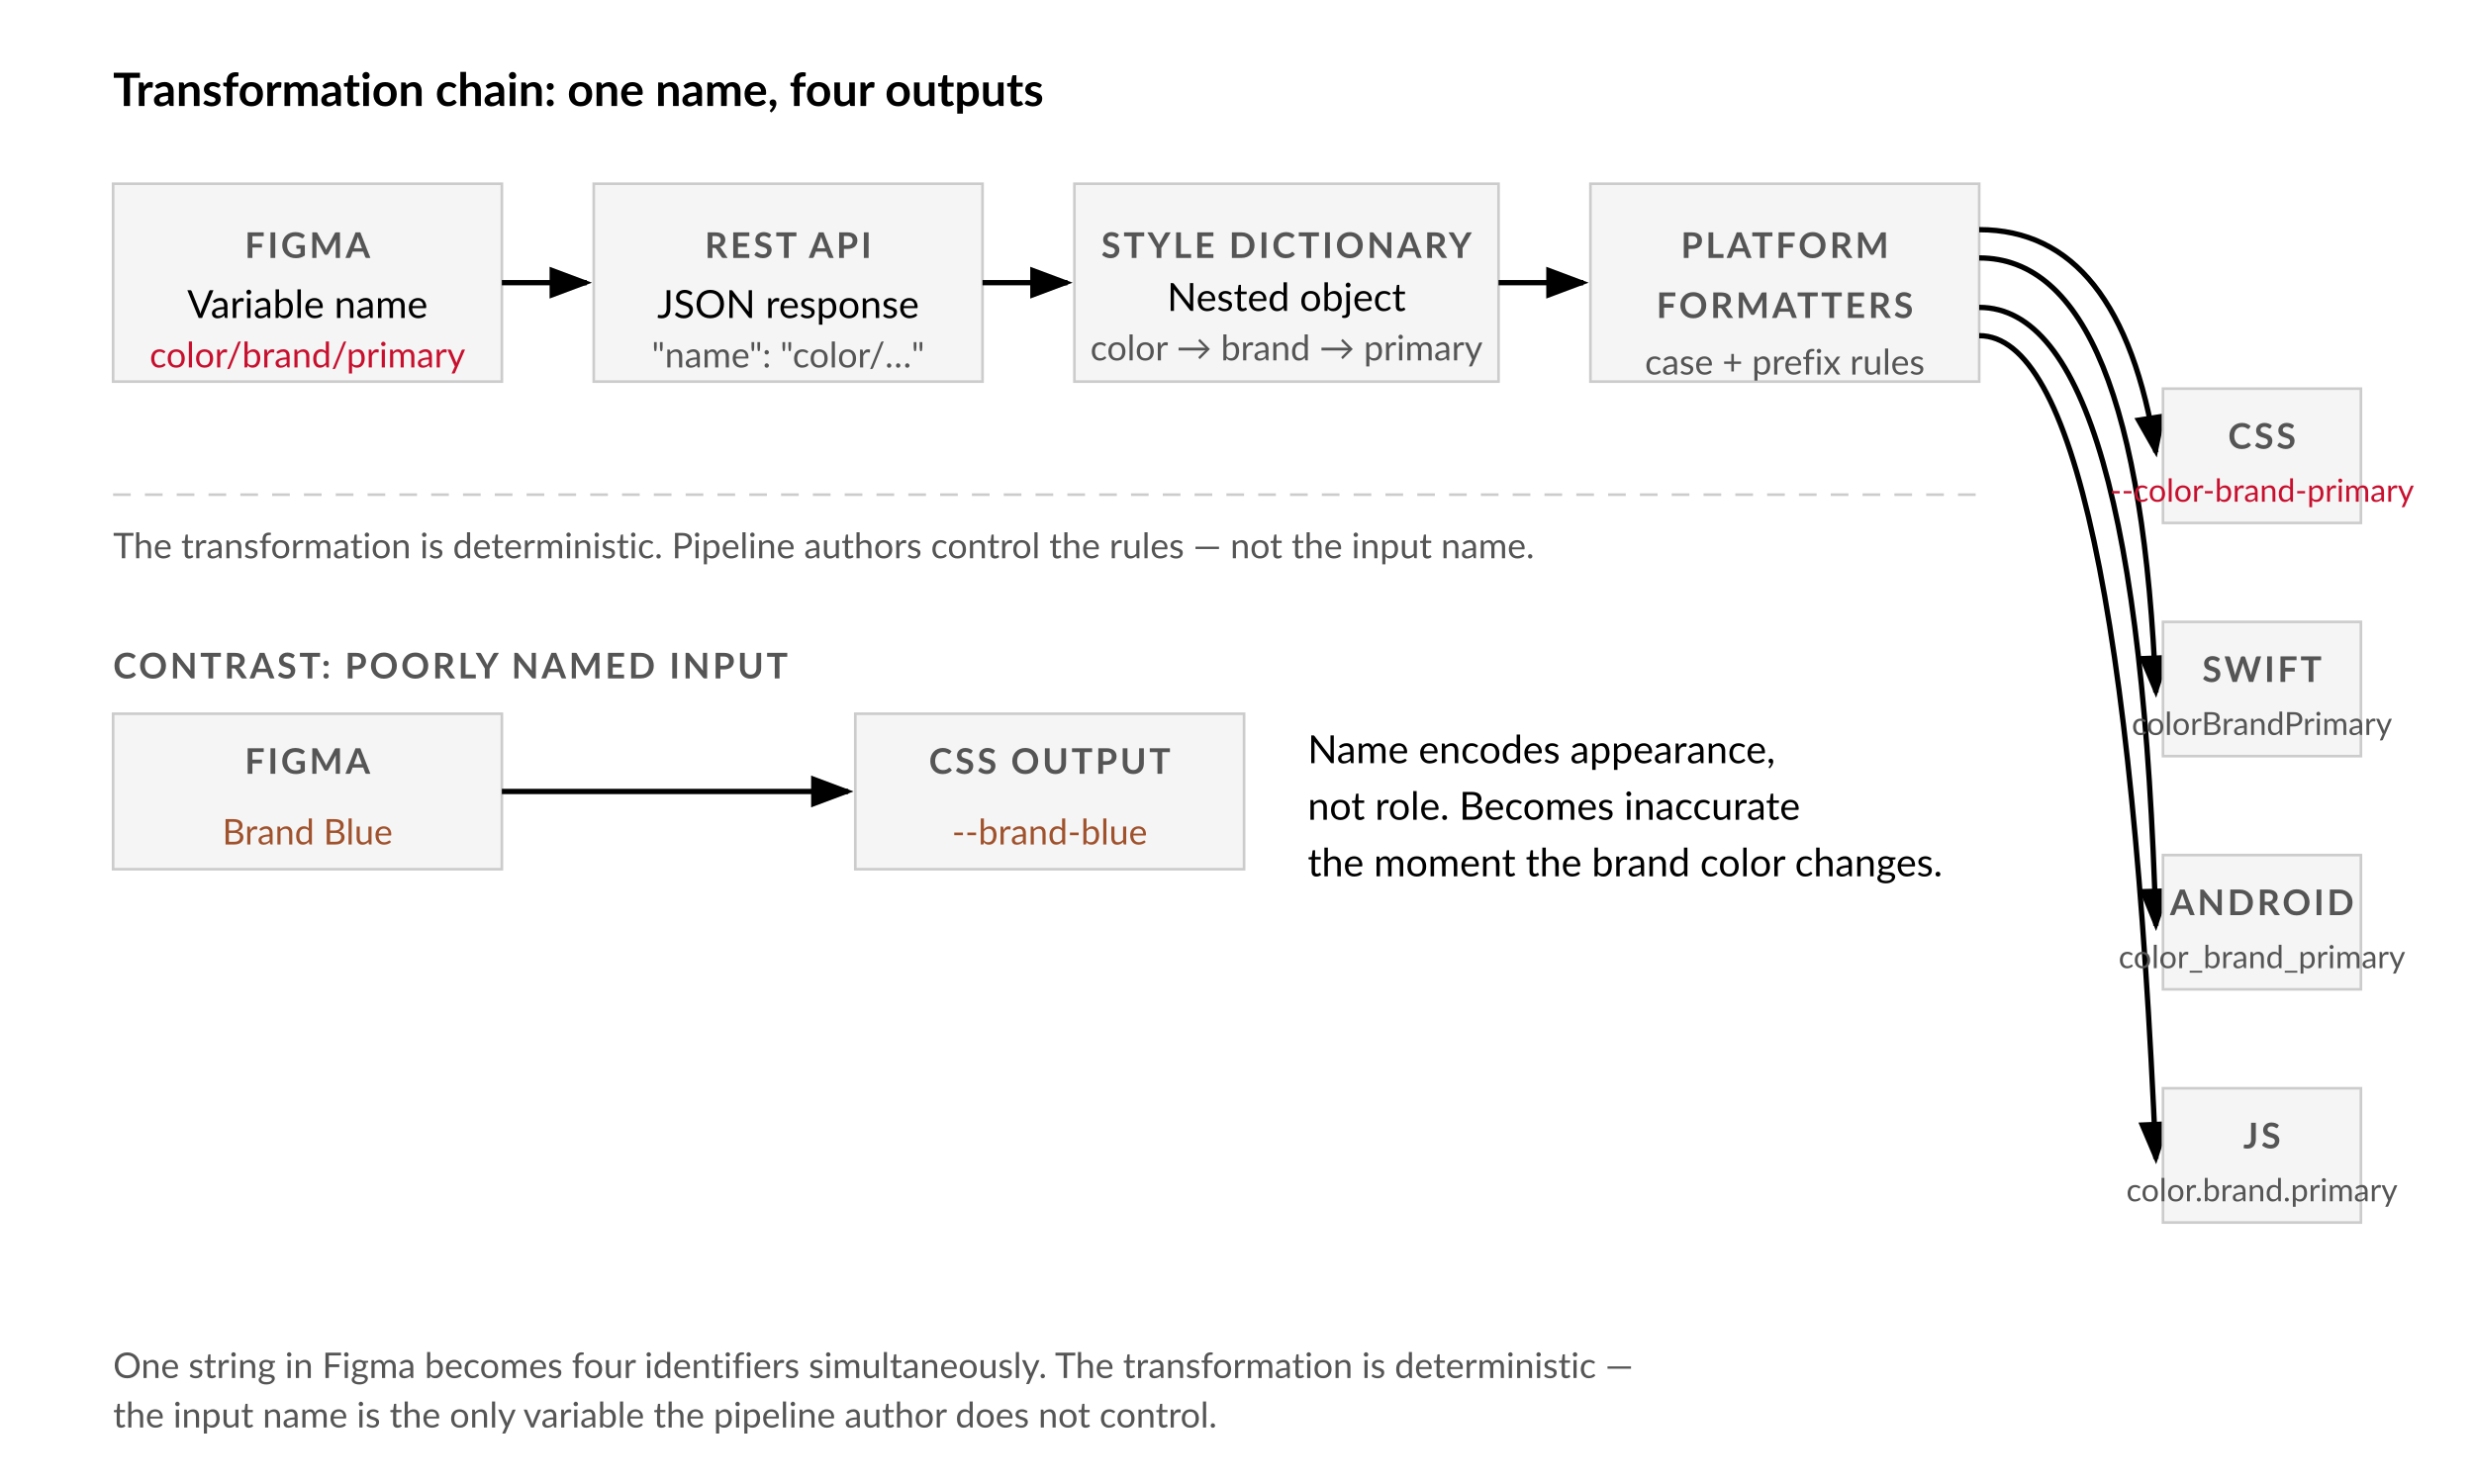
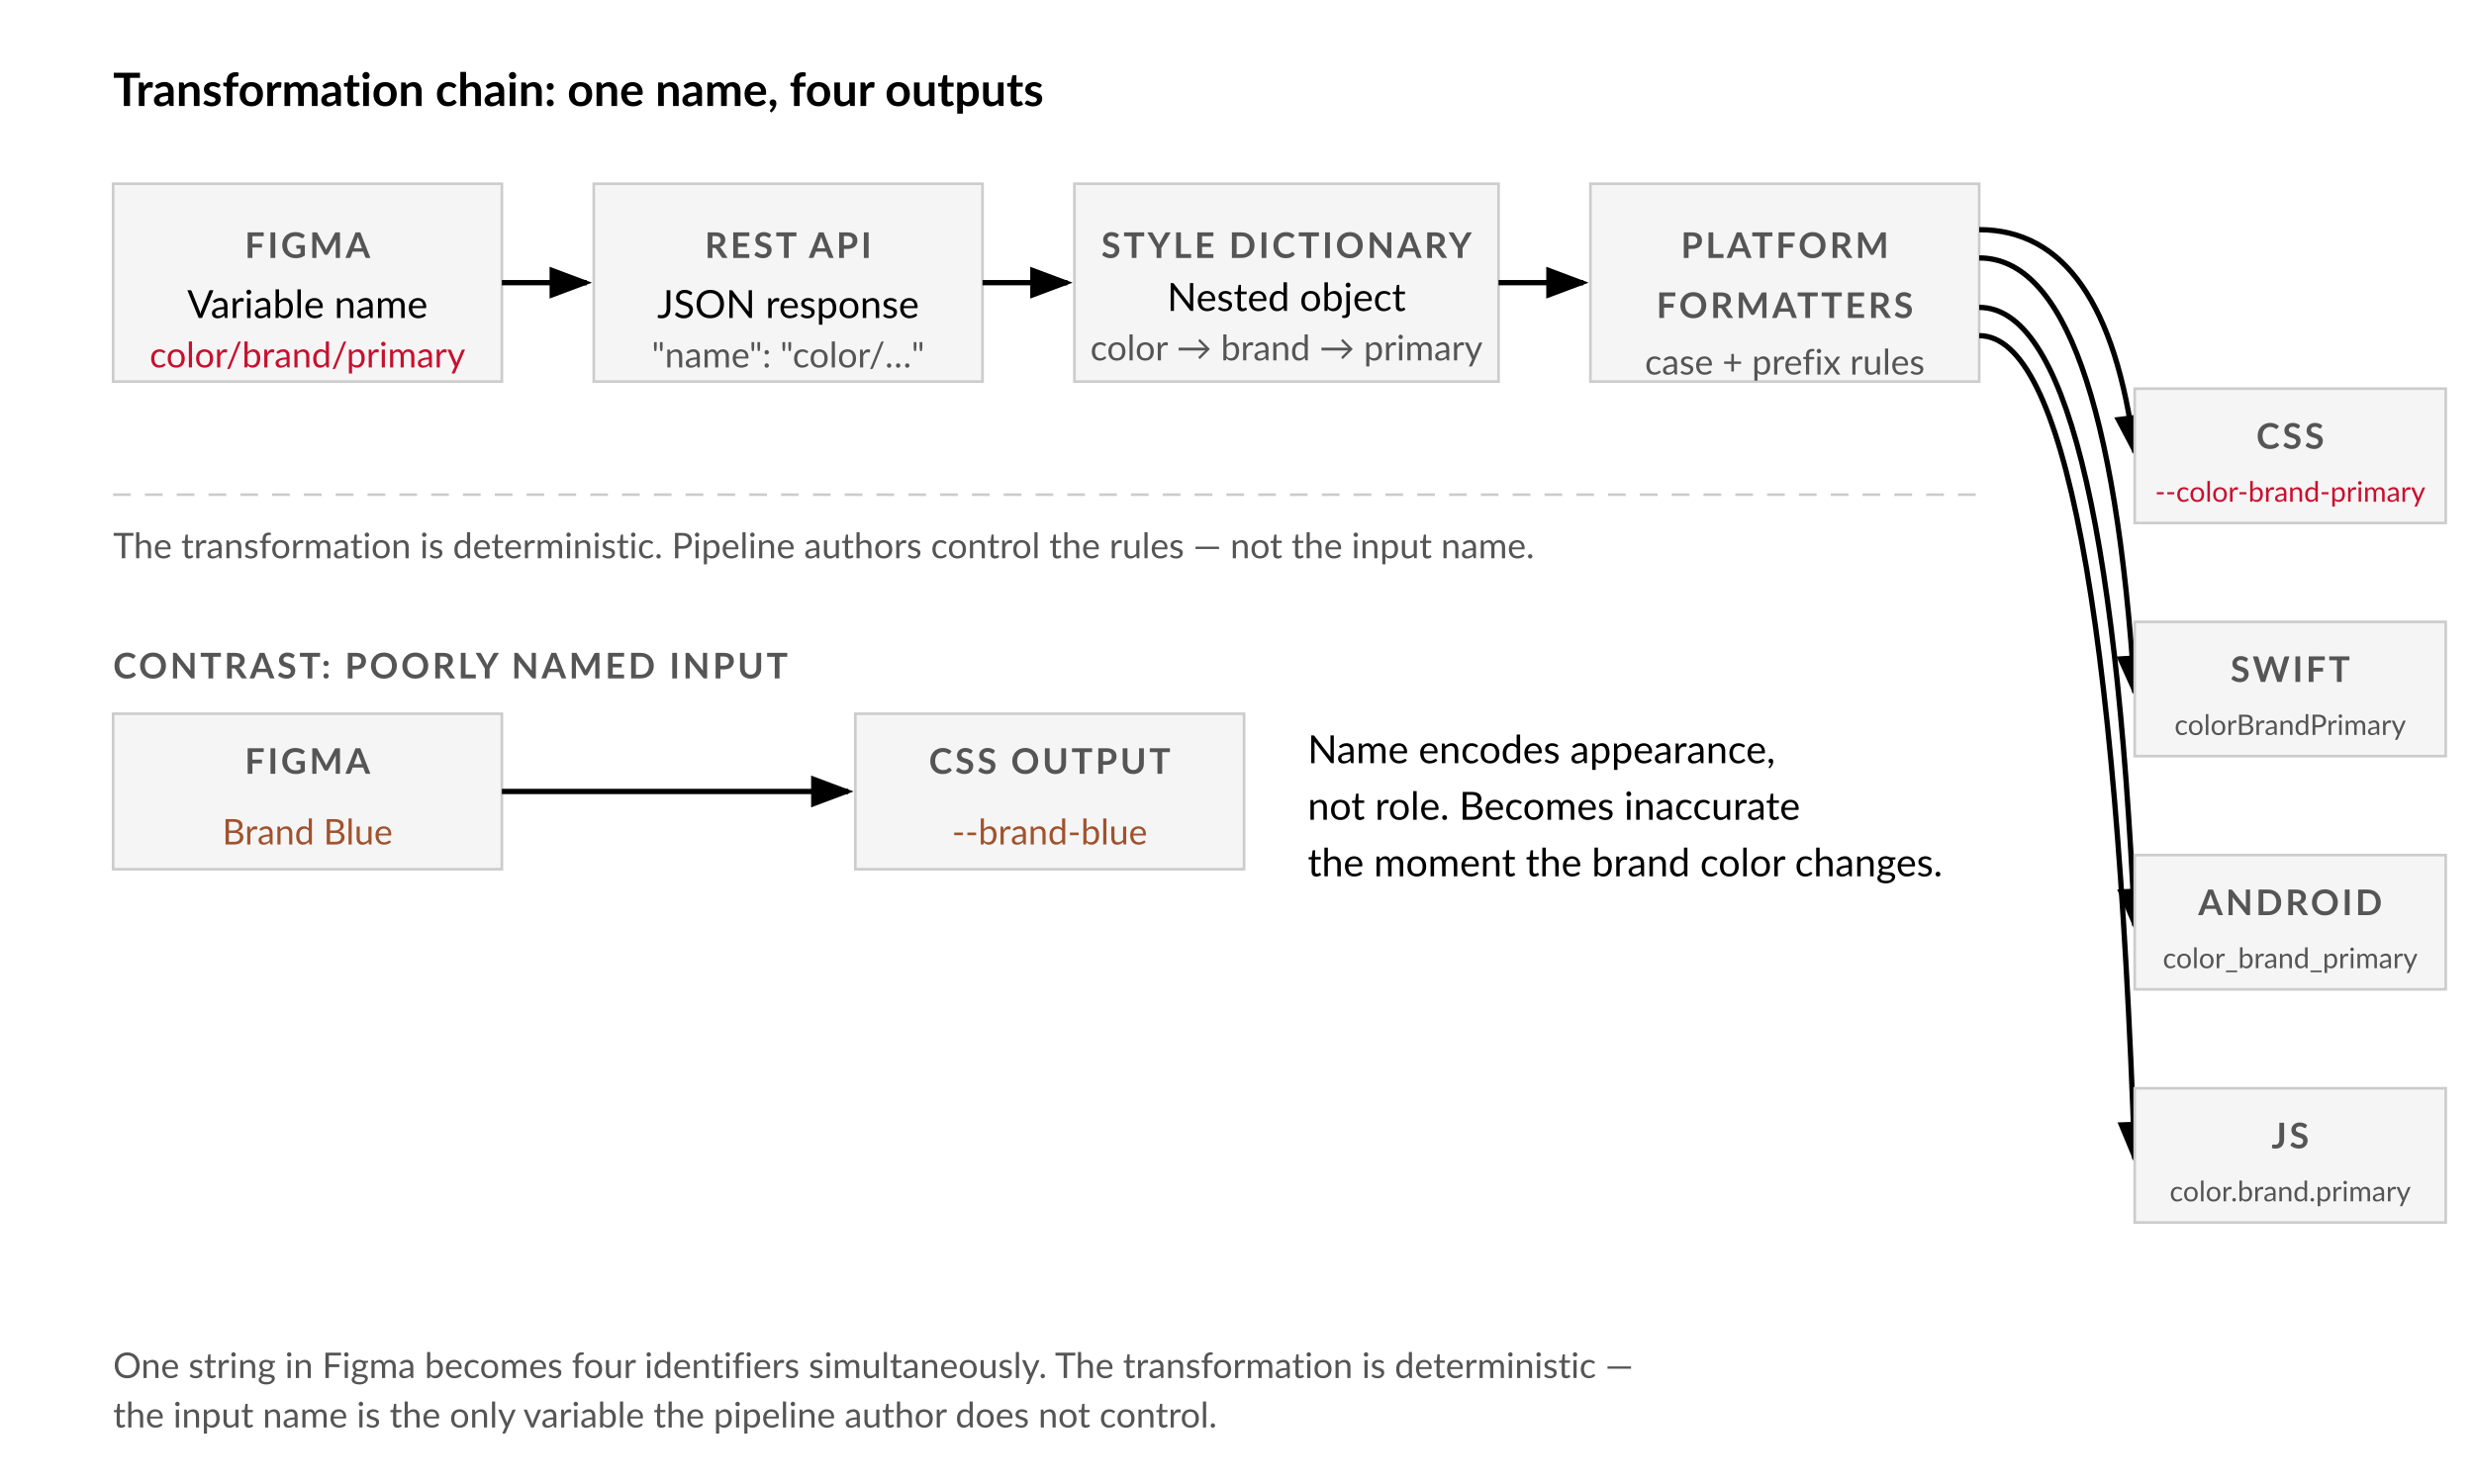
<svg xmlns="http://www.w3.org/2000/svg" viewBox="0 0 700 420" role="img" aria-labelledby="fig01-title fig01-desc">
  <defs>
    <marker id="arrow" markerWidth="8" markerHeight="6" refX="7" refY="3" orient="auto">
      <polygon points="0 0, 8 3, 0 6" fill="#000000" />
    </marker>
  </defs>
  <rect width="700" height="420" fill="#FFFFFF" />
  <text x="32" y="30" font-family="'Real Head Pro','FF Real',Lato,sans-serif" font-size="13" font-weight="700" fill="#000000">Transformation chain: one name, four outputs</text>
  <rect x="32" y="52" width="110" height="56" fill="#F5F5F5" stroke="#CCCCCC" stroke-width="0.75" />
  <text x="87" y="73" font-family="'Real Head Pro','FF Real',Lato,sans-serif" font-size="10" font-weight="700" fill="#555555" text-anchor="middle" letter-spacing="0.08em">FIGMA</text>
  <text x="87" y="90" font-family="'Real Head Pro','FF Real',Lato,sans-serif" font-size="11" fill="#000000" text-anchor="middle">Variable name</text>
  <text x="87" y="104" font-family="'Real Head Pro','FF Real',Lato,sans-serif" font-size="10" fill="#C8102E" text-anchor="middle">color/brand/primary</text>
  <line x1="142" y1="80" x2="166" y2="80" stroke="#000000" stroke-width="1.5" fill="none" marker-end="url(#arrow)" />
  <rect x="168" y="52" width="110" height="56" fill="#F5F5F5" stroke="#CCCCCC" stroke-width="0.75" />
  <text x="223" y="73" font-family="'Real Head Pro','FF Real',Lato,sans-serif" font-size="10" font-weight="700" fill="#555555" text-anchor="middle" letter-spacing="0.08em">REST API</text>
  <text x="223" y="90" font-family="'Real Head Pro','FF Real',Lato,sans-serif" font-size="11" fill="#000000" text-anchor="middle">JSON response</text>
  <text x="223" y="104" font-family="'Real Head Pro','FF Real',Lato,sans-serif" font-size="10" fill="#555555" text-anchor="middle">"name": "color/…"</text>
  <line x1="278" y1="80" x2="302" y2="80" stroke="#000000" stroke-width="1.5" fill="none" marker-end="url(#arrow)" />
  <rect x="304" y="52" width="120" height="56" fill="#F5F5F5" stroke="#CCCCCC" stroke-width="0.75" />
  <text x="364" y="73" font-family="'Real Head Pro','FF Real',Lato,sans-serif" font-size="10" font-weight="700" fill="#555555" text-anchor="middle" letter-spacing="0.08em">STYLE DICTIONARY</text>
  <text x="364" y="88" font-family="'Real Head Pro','FF Real',Lato,sans-serif" font-size="11" fill="#000000" text-anchor="middle">Nested object</text>
  <text x="364" y="102" font-family="'Real Head Pro','FF Real',Lato,sans-serif" font-size="10" fill="#555555" text-anchor="middle">color → brand → primary</text>
  <line x1="424" y1="80" x2="448" y2="80" stroke="#000000" stroke-width="1.5" fill="none" marker-end="url(#arrow)" />
  <rect x="450" y="52" width="110" height="56" fill="#F5F5F5" stroke="#CCCCCC" stroke-width="0.75" />
  <text x="505" y="73" font-family="'Real Head Pro','FF Real',Lato,sans-serif" font-size="10" font-weight="700" fill="#555555" text-anchor="middle" letter-spacing="0.08em">PLATFORM</text>
  <text x="505" y="90" font-family="'Real Head Pro','FF Real',Lato,sans-serif" font-size="10" font-weight="700" fill="#555555" text-anchor="middle" letter-spacing="0.08em">FORMATTERS</text>
  <text x="505" y="106" font-family="'Real Head Pro','FF Real',Lato,sans-serif" font-size="10" fill="#555555" text-anchor="middle">case + prefix rules</text>
-   <path d="M560,65 Q600,65 610,128" stroke="#000000" stroke-width="1.5" fill="none" marker-end="url(#arrow)" />
-   <path d="M560,73 Q605,73 610,196" stroke="#000000" stroke-width="1.5" fill="none" marker-end="url(#arrow)" />
-   <path d="M560,87 Q605,87 610,262" stroke="#000000" stroke-width="1.5" fill="none" marker-end="url(#arrow)" />
-   <path d="M560,95 Q600,95 610,328" stroke="#000000" stroke-width="1.5" fill="none" marker-end="url(#arrow)" />
-   <rect x="612" y="110" width="56" height="38" fill="#F5F5F5" stroke="#CCCCCC" stroke-width="0.75" />
-   <text x="640" y="127" font-family="'Real Head Pro','FF Real',Lato,sans-serif" font-size="10" font-weight="700" fill="#555555" text-anchor="middle" letter-spacing="0.08em">CSS</text>
-   <text x="640" y="142" font-family="'Real Head Pro','FF Real',Lato,sans-serif" font-size="9" fill="#C8102E" text-anchor="middle">--color-brand-primary</text>
-   <rect x="612" y="176" width="56" height="38" fill="#F5F5F5" stroke="#CCCCCC" stroke-width="0.75" />
-   <text x="640" y="193" font-family="'Real Head Pro','FF Real',Lato,sans-serif" font-size="10" font-weight="700" fill="#555555" text-anchor="middle" letter-spacing="0.08em">SWIFT</text>
-   <text x="640" y="208" font-family="'Real Head Pro','FF Real',Lato,sans-serif" font-size="9" fill="#555555" text-anchor="middle">colorBrandPrimary</text>
-   <rect x="612" y="242" width="56" height="38" fill="#F5F5F5" stroke="#CCCCCC" stroke-width="0.75" />
-   <text x="640" y="259" font-family="'Real Head Pro','FF Real',Lato,sans-serif" font-size="10" font-weight="700" fill="#555555" text-anchor="middle" letter-spacing="0.08em">ANDROID</text>
-   <text x="640" y="274" font-family="'Real Head Pro','FF Real',Lato,sans-serif" font-size="9" fill="#555555" text-anchor="middle">color_brand_primary</text>
-   <rect x="612" y="308" width="56" height="38" fill="#F5F5F5" stroke="#CCCCCC" stroke-width="0.75" />
-   <text x="640" y="325" font-family="'Real Head Pro','FF Real',Lato,sans-serif" font-size="10" font-weight="700" fill="#555555" text-anchor="middle" letter-spacing="0.08em">JS</text>
-   <text x="640" y="340" font-family="'Real Head Pro','FF Real',Lato,sans-serif" font-size="9" fill="#555555" text-anchor="middle">color.brand.primary</text>
+   <path d="M560,65 Q596,65 604,128" stroke="#000000" stroke-width="1.5" fill="none" marker-end="url(#arrow)" />
+   <path d="M560,73 Q596,73 604,196" stroke="#000000" stroke-width="1.5" fill="none" marker-end="url(#arrow)" />
+   <path d="M560,87 Q596,87 604,262" stroke="#000000" stroke-width="1.5" fill="none" marker-end="url(#arrow)" />
+   <path d="M560,95 Q596,95 604,328" stroke="#000000" stroke-width="1.5" fill="none" marker-end="url(#arrow)" />
+   <rect x="604" y="110" width="88" height="38" fill="#F5F5F5" stroke="#CCCCCC" stroke-width="0.75" />
+   <text x="648" y="127" font-family="'Real Head Pro','FF Real',Lato,sans-serif" font-size="10" font-weight="700" fill="#555555" text-anchor="middle" letter-spacing="0.08em">CSS</text>
+   <text x="648" y="142" font-family="'Real Head Pro','FF Real',Lato,sans-serif" font-size="8" fill="#C8102E" text-anchor="middle">--color-brand-primary</text>
+   <rect x="604" y="176" width="88" height="38" fill="#F5F5F5" stroke="#CCCCCC" stroke-width="0.75" />
+   <text x="648" y="193" font-family="'Real Head Pro','FF Real',Lato,sans-serif" font-size="10" font-weight="700" fill="#555555" text-anchor="middle" letter-spacing="0.08em">SWIFT</text>
+   <text x="648" y="208" font-family="'Real Head Pro','FF Real',Lato,sans-serif" font-size="8" fill="#555555" text-anchor="middle">colorBrandPrimary</text>
+   <rect x="604" y="242" width="88" height="38" fill="#F5F5F5" stroke="#CCCCCC" stroke-width="0.75" />
+   <text x="648" y="259" font-family="'Real Head Pro','FF Real',Lato,sans-serif" font-size="10" font-weight="700" fill="#555555" text-anchor="middle" letter-spacing="0.08em">ANDROID</text>
+   <text x="648" y="274" font-family="'Real Head Pro','FF Real',Lato,sans-serif" font-size="8" fill="#555555" text-anchor="middle">color_brand_primary</text>
+   <rect x="604" y="308" width="88" height="38" fill="#F5F5F5" stroke="#CCCCCC" stroke-width="0.75" />
+   <text x="648" y="325" font-family="'Real Head Pro','FF Real',Lato,sans-serif" font-size="10" font-weight="700" fill="#555555" text-anchor="middle" letter-spacing="0.08em">JS</text>
+   <text x="648" y="340" font-family="'Real Head Pro','FF Real',Lato,sans-serif" font-size="8" fill="#555555" text-anchor="middle">color.brand.primary</text>
  <line x1="32" y1="140" x2="560" y2="140" stroke="#CCCCCC" stroke-width="0.75" stroke-dasharray="5 4" />
  <text x="32" y="158" font-family="'Real Head Pro','FF Real',Lato,sans-serif" font-size="10" fill="#555555">The transformation is deterministic. Pipeline authors control the rules — not the input name.</text>
  <text x="32" y="192" font-family="'Real Head Pro','FF Real',Lato,sans-serif" font-size="10" font-weight="700" fill="#555555" letter-spacing="0.08em">CONTRAST: POORLY NAMED INPUT</text>
  <rect x="32" y="202" width="110" height="44" fill="#F5F5F5" stroke="#CCCCCC" stroke-width="0.75" />
  <text x="87" y="219" font-family="'Real Head Pro','FF Real',Lato,sans-serif" font-size="10" font-weight="700" fill="#555555" text-anchor="middle" letter-spacing="0.08em">FIGMA</text>
  <text x="87" y="239" font-family="'Real Head Pro','FF Real',Lato,sans-serif" font-size="10" fill="#A0522D" text-anchor="middle">Brand Blue</text>
  <line x1="142" y1="224" x2="240" y2="224" stroke="#000000" stroke-width="1.5" fill="none" marker-end="url(#arrow)" />
  <rect x="242" y="202" width="110" height="44" fill="#F5F5F5" stroke="#CCCCCC" stroke-width="0.75" />
  <text x="297" y="219" font-family="'Real Head Pro','FF Real',Lato,sans-serif" font-size="10" font-weight="700" fill="#555555" text-anchor="middle" letter-spacing="0.08em">CSS OUTPUT</text>
  <text x="297" y="239" font-family="'Real Head Pro','FF Real',Lato,sans-serif" font-size="10" fill="#A0522D" text-anchor="middle">--brand-blue</text>
  <text x="370" y="216" font-family="'Real Head Pro','FF Real',Lato,sans-serif" font-size="11" fill="#000000">Name encodes appearance,</text>
  <text x="370" y="232" font-family="'Real Head Pro','FF Real',Lato,sans-serif" font-size="11" fill="#000000">not role. Becomes inaccurate</text>
  <text x="370" y="248" font-family="'Real Head Pro','FF Real',Lato,sans-serif" font-size="11" fill="#000000">the moment the brand color changes.</text>
  <text x="32" y="390" font-family="'Real Head Pro','FF Real',Lato,sans-serif" font-size="10" fill="#555555">One string in Figma becomes four identifiers simultaneously. The transformation is deterministic —</text>
  <text x="32" y="404" font-family="'Real Head Pro','FF Real',Lato,sans-serif" font-size="10" fill="#555555">the input name is the only variable the pipeline author does not control.</text>
</svg>
